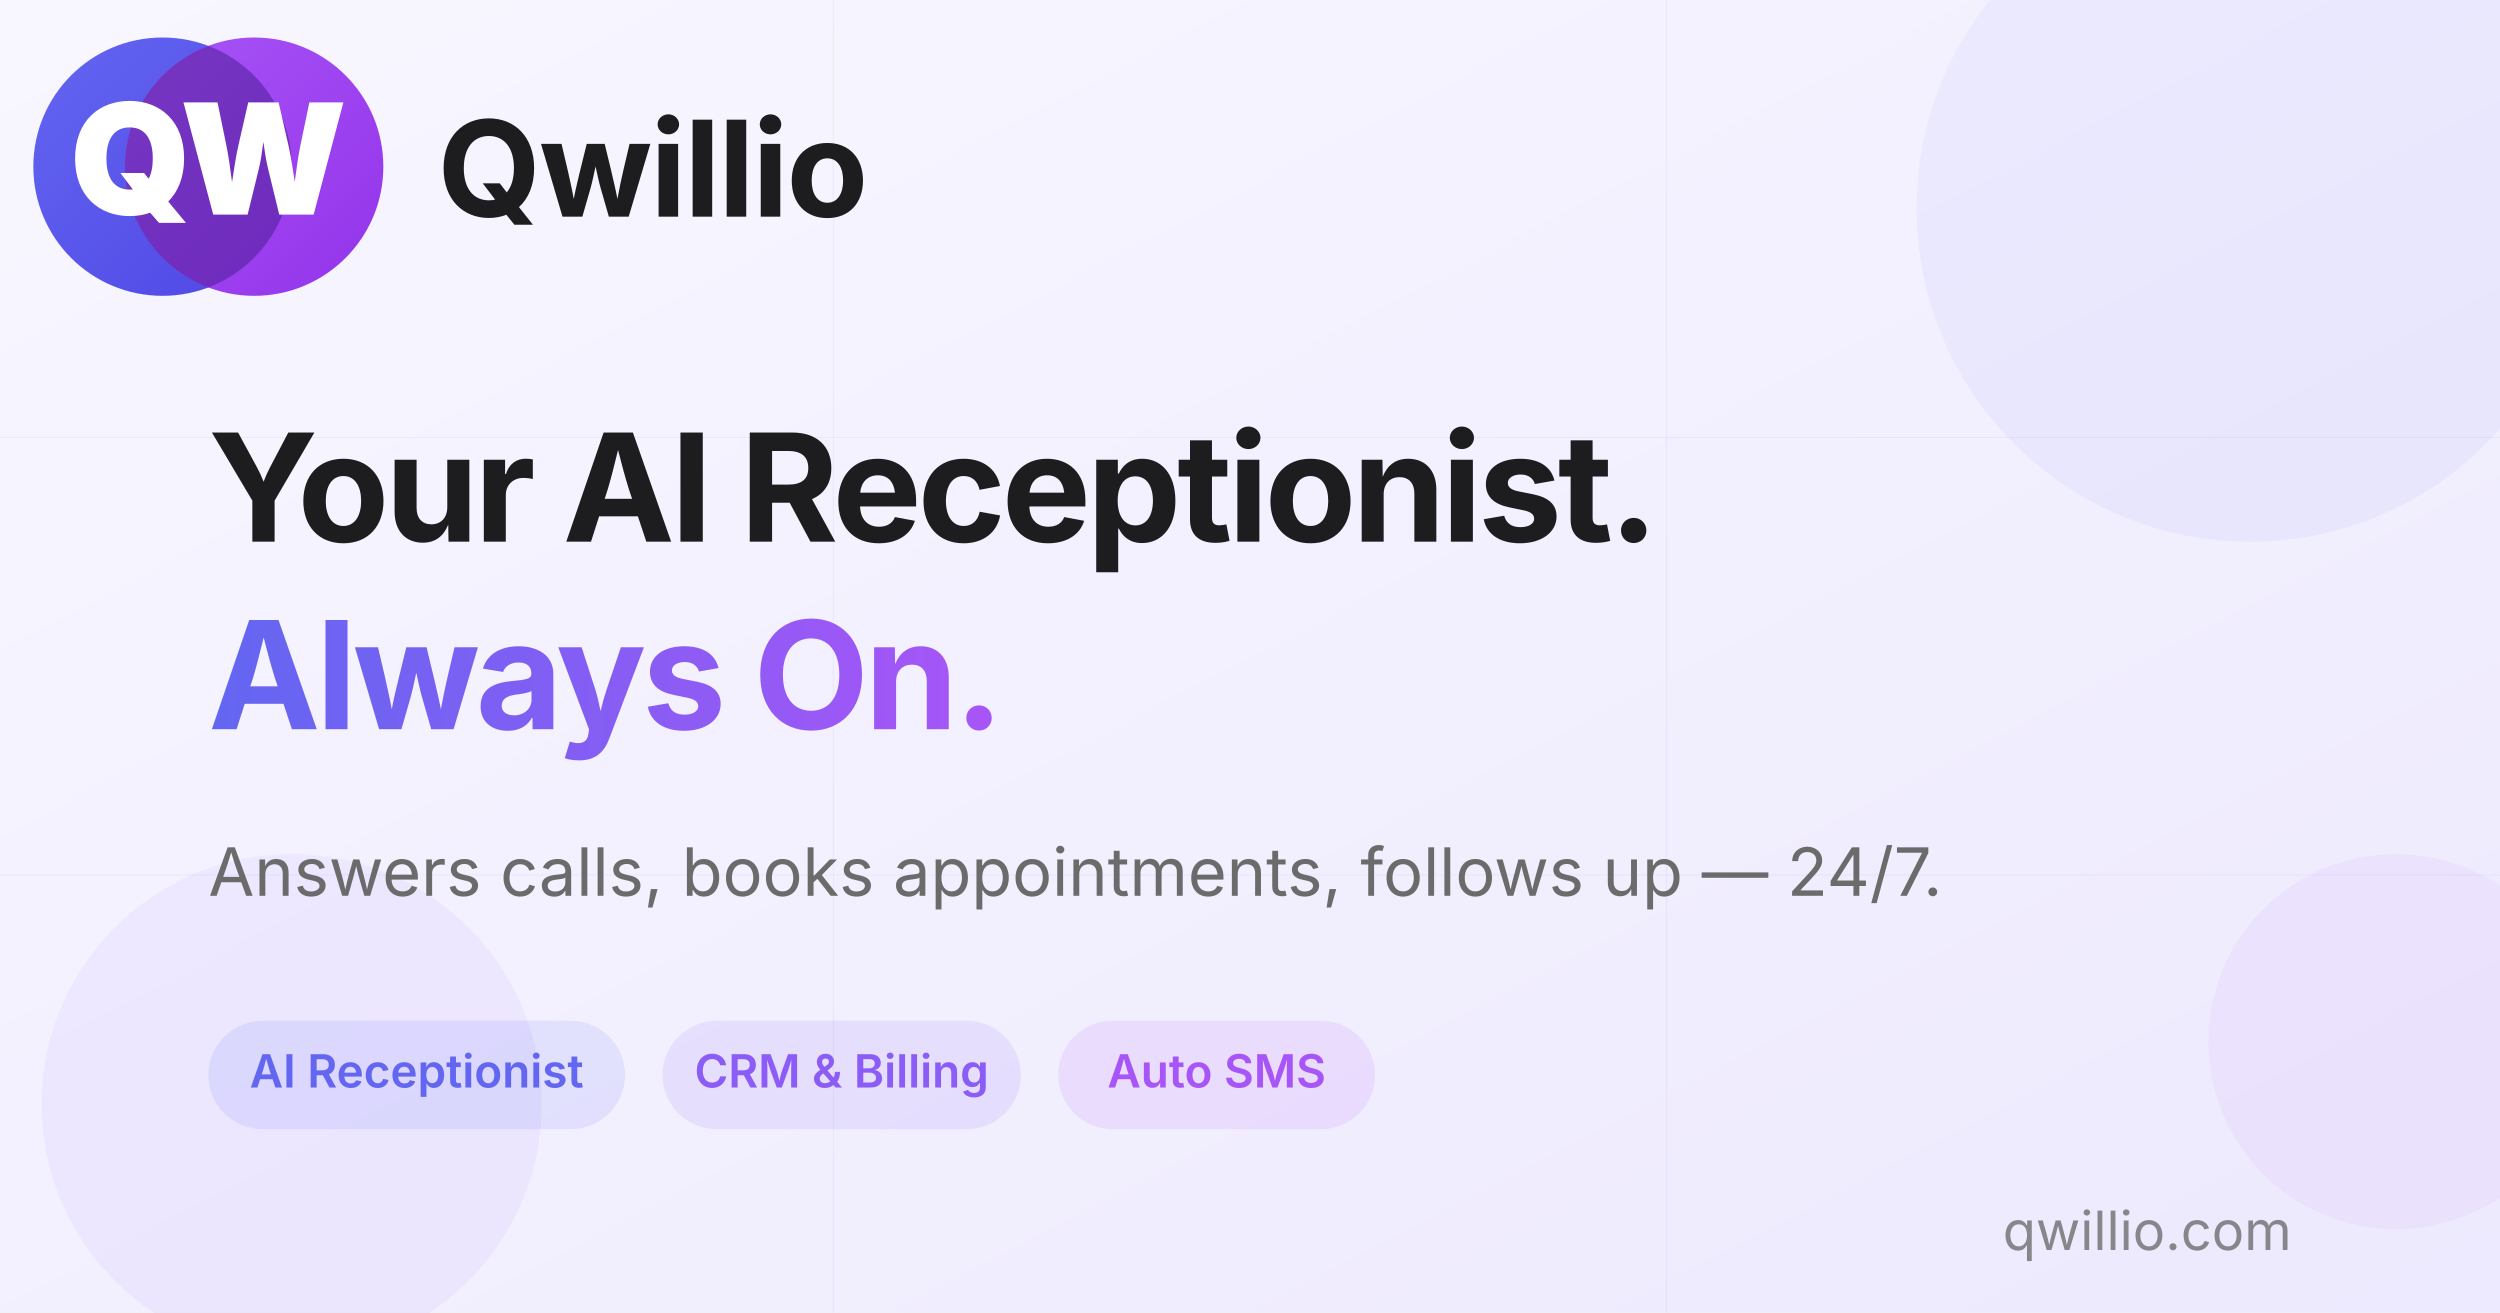
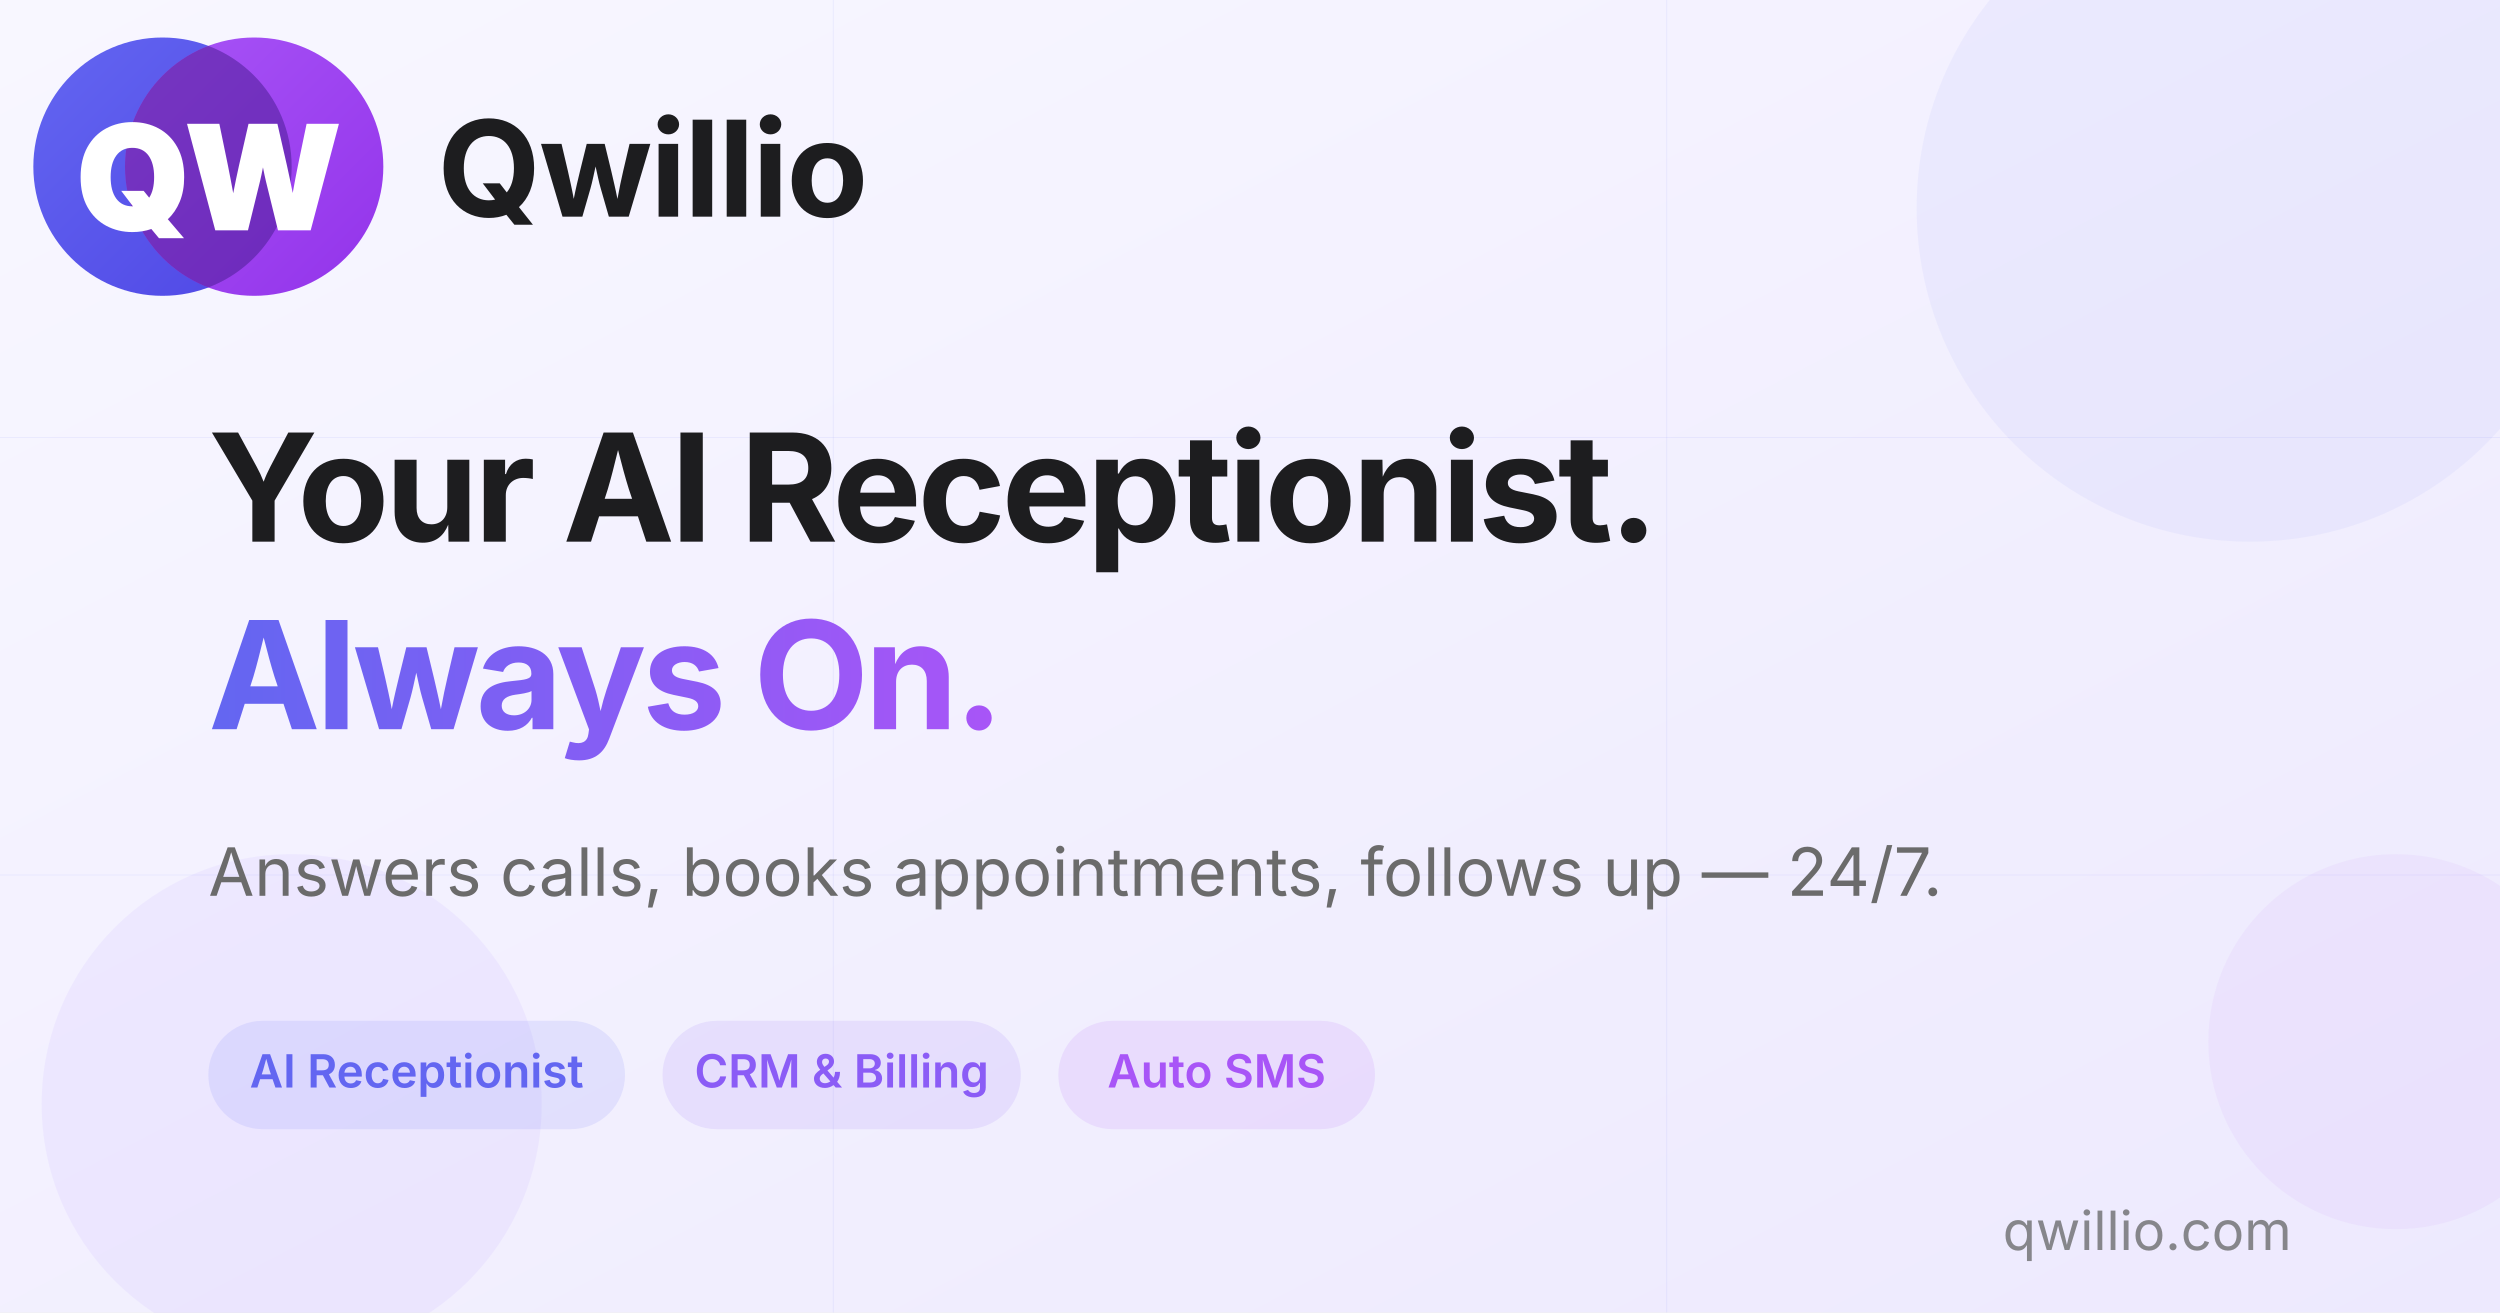
<svg xmlns="http://www.w3.org/2000/svg" viewBox="0 0 1200 630" width="1200" height="630">
  <defs>
    <linearGradient id="bg" x1="0%" y1="0%" x2="100%" y2="100%">
      <stop offset="0%" stop-color="#f8f7ff" />
      <stop offset="100%" stop-color="#ede9fe" />
    </linearGradient>
    <linearGradient id="qa" x1="0%" y1="0%" x2="100%" y2="100%">
      <stop offset="0%" stop-color="#6366f1" />
      <stop offset="100%" stop-color="#4f46e5" />
    </linearGradient>
    <linearGradient id="wb" x1="0%" y1="0%" x2="100%" y2="100%">
      <stop offset="0%" stop-color="#a855f7" />
      <stop offset="100%" stop-color="#9333ea" />
    </linearGradient>
    <linearGradient id="textgrad" x1="0%" y1="0%" x2="100%" y2="0%">
      <stop offset="0%" stop-color="#6366f1" />
      <stop offset="100%" stop-color="#a855f7" />
    </linearGradient>
    <clipPath id="qclip">
      <circle cx="78" cy="80" r="62" />
    </clipPath>
  </defs>
  <rect width="1200" height="630" fill="url(#bg)" />
  <line x1="0" y1="210" x2="1200" y2="210" stroke="#6366f1" stroke-width="0.5" stroke-opacity="0.08" />
  <line x1="0" y1="420" x2="1200" y2="420" stroke="#6366f1" stroke-width="0.5" stroke-opacity="0.08" />
  <line x1="400" y1="0" x2="400" y2="630" stroke="#6366f1" stroke-width="0.5" stroke-opacity="0.08" />
  <line x1="800" y1="0" x2="800" y2="630" stroke="#6366f1" stroke-width="0.5" stroke-opacity="0.08" />
  <circle cx="1080" cy="100" r="160" fill="#6366f1" fill-opacity="0.06" />
  <circle cx="140" cy="530" r="120" fill="#8b5cf6" fill-opacity="0.07" />
  <circle cx="1150" cy="500" r="90" fill="#a855f7" fill-opacity="0.06" />
  <circle cx="78" cy="80" r="62" fill="url(#qa)" />
  <circle cx="122" cy="80" r="62" fill="url(#wb)" />
  <circle cx="122" cy="80" r="62" fill="#4c1d95" opacity="0.55" clip-path="url(#qclip)" />
-   <text x="100" y="103" text-anchor="middle" font-family="-apple-system, BlinkMacSystemFont, sans-serif" font-size="74" font-weight="900" fill="white" letter-spacing="-2">QW</text>
+   <g transform="translate(100 85) scale(0.37)">
+     <path fill="#ffffff" d="M-98.53 71.34L-98.53 71.34Q-117.36 71.34-132.62 63.09Q-147.88 54.83-156.79 38.92Q-165.69 23.01-165.69 0.09L-165.69 0.09Q-165.69-23.01-156.79-38.96Q-147.88-54.92-132.62-63.13Q-117.36-71.34-98.53-71.34L-98.53-71.34Q-79.69-71.34-64.48-63.13Q-49.26-54.92-40.31-38.96Q-31.36-23.01-31.36 0.09L-31.36 0.09Q-31.36 18.18-37.06 31.91Q-42.77 45.64-52.60 54.64L-52.60 54.64L-31.54 79.32L-64.01 79.32L-73.94 67.35Q-85.35 71.34-98.53 71.34ZM-97.78 37.94L-113.00 17.91L-83.87 17.91L-76.72 26.72Q-70.32 16.98-70.32 0.09L-70.32 0.09Q-70.32-17.91-77.60-27.92Q-84.89-37.94-98.53-37.94L-98.53-37.94Q-112.07-37.94-119.40-27.92Q-126.73-17.91-126.73 0.09L-126.73 0.09Q-126.73 18.00-119.40 27.97Q-112.07 37.94-98.53 37.94L-98.53 37.94Q-98.15 37.94-97.78 37.94L-97.78 37.94ZM51.40 69.12L9.00 69.12L-27.65-69.12L14.29-69.12L25.33-15.49Q27.18-6.40 28.90 2.74Q30.62 11.88 32.29 20.97L32.29 20.97Q34.05 11.88 35.95 2.74Q37.85-6.40 39.89-15.49L39.89-15.49L52.14-69.12L89.62-69.12L101.87-15.49Q103.91-6.40 105.81 2.64Q107.71 11.69 109.47 20.69L109.47 20.69Q111.05 11.69 112.77 2.64Q114.48-6.40 116.34-15.49L116.34-15.49L127.47-69.12L169.40-69.12L132.76 69.12L90.36 69.12L74.68 5.29Q73.75 1.67 72.87-2.78Q71.99-7.24 70.88-12.62L70.88-12.62Q69.77-7.24 68.88-2.78Q68.00 1.67 67.08 5.29L67.08 5.29L51.40 69.12Z" />
+   </g>
  <text x="210" y="104" font-family="-apple-system, BlinkMacSystemFont, sans-serif" font-size="64" font-weight="700" letter-spacing="-1" fill="#1d1d1f">Qwillio</text>
  <text x="100" y="260" font-family="-apple-system, BlinkMacSystemFont, sans-serif" font-size="72" font-weight="700" letter-spacing="-2" fill="#1d1d1f">Your AI Receptionist.</text>
  <text x="100" y="350" font-family="-apple-system, BlinkMacSystemFont, sans-serif" font-size="72" font-weight="700" letter-spacing="-2" fill="url(#textgrad)">Always On.</text>
  <text x="100" y="430" font-family="-apple-system, BlinkMacSystemFont, sans-serif" font-size="32" fill="#6b6b6b">Answers calls, books appointments, follows up — 24/7.</text>
  <rect x="100" y="490" width="200" height="52" rx="26" fill="#6366f1" fill-opacity="0.12" />
  <text x="200" y="522" text-anchor="middle" font-family="-apple-system, BlinkMacSystemFont, sans-serif" font-size="22" font-weight="600" fill="#6366f1">AI Receptionist</text>
  <rect x="318" y="490" width="172" height="52" rx="26" fill="#8b5cf6" fill-opacity="0.12" />
  <text x="404" y="522" text-anchor="middle" font-family="-apple-system, BlinkMacSystemFont, sans-serif" font-size="22" font-weight="600" fill="#8b5cf6">CRM &amp; Billing</text>
  <rect x="508" y="490" width="152" height="52" rx="26" fill="#a855f7" fill-opacity="0.12" />
  <text x="584" y="522" text-anchor="middle" font-family="-apple-system, BlinkMacSystemFont, sans-serif" font-size="22" font-weight="600" fill="#a855f7">Auto SMS</text>
  <text x="1100" y="600" text-anchor="end" font-family="-apple-system, BlinkMacSystemFont, sans-serif" font-size="26" fill="#86868b">qwillio.com</text>
</svg>
